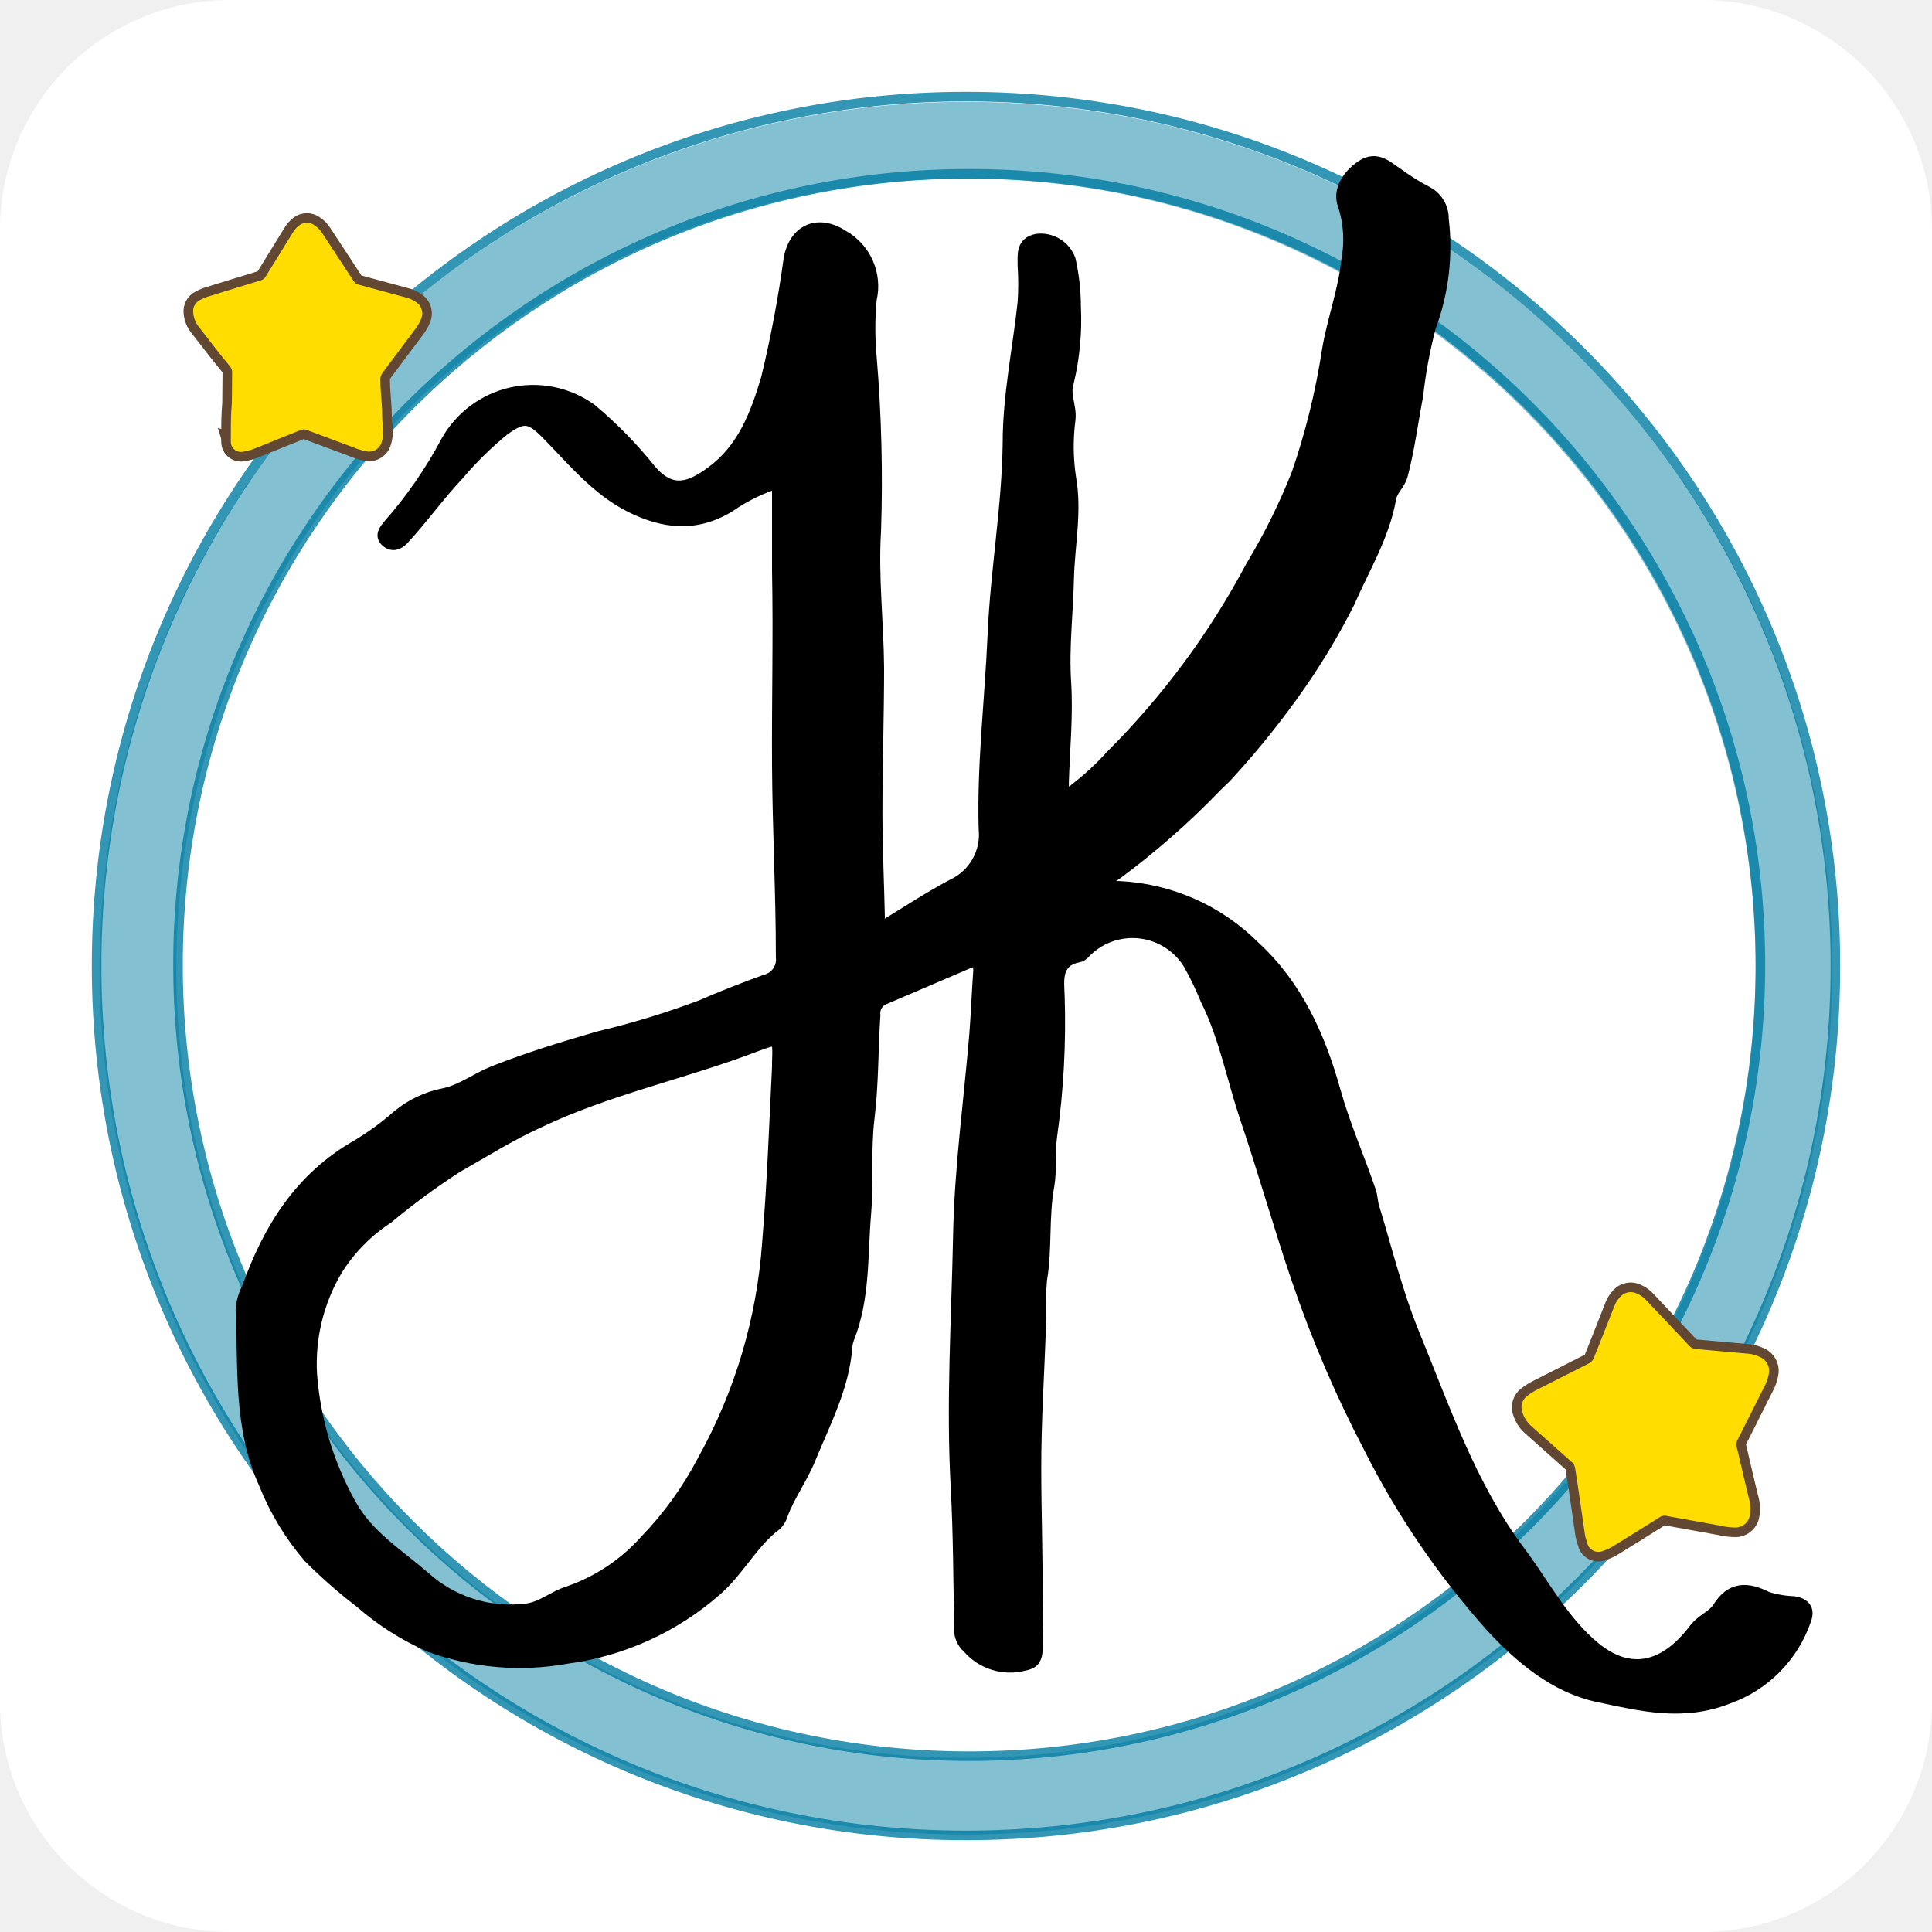
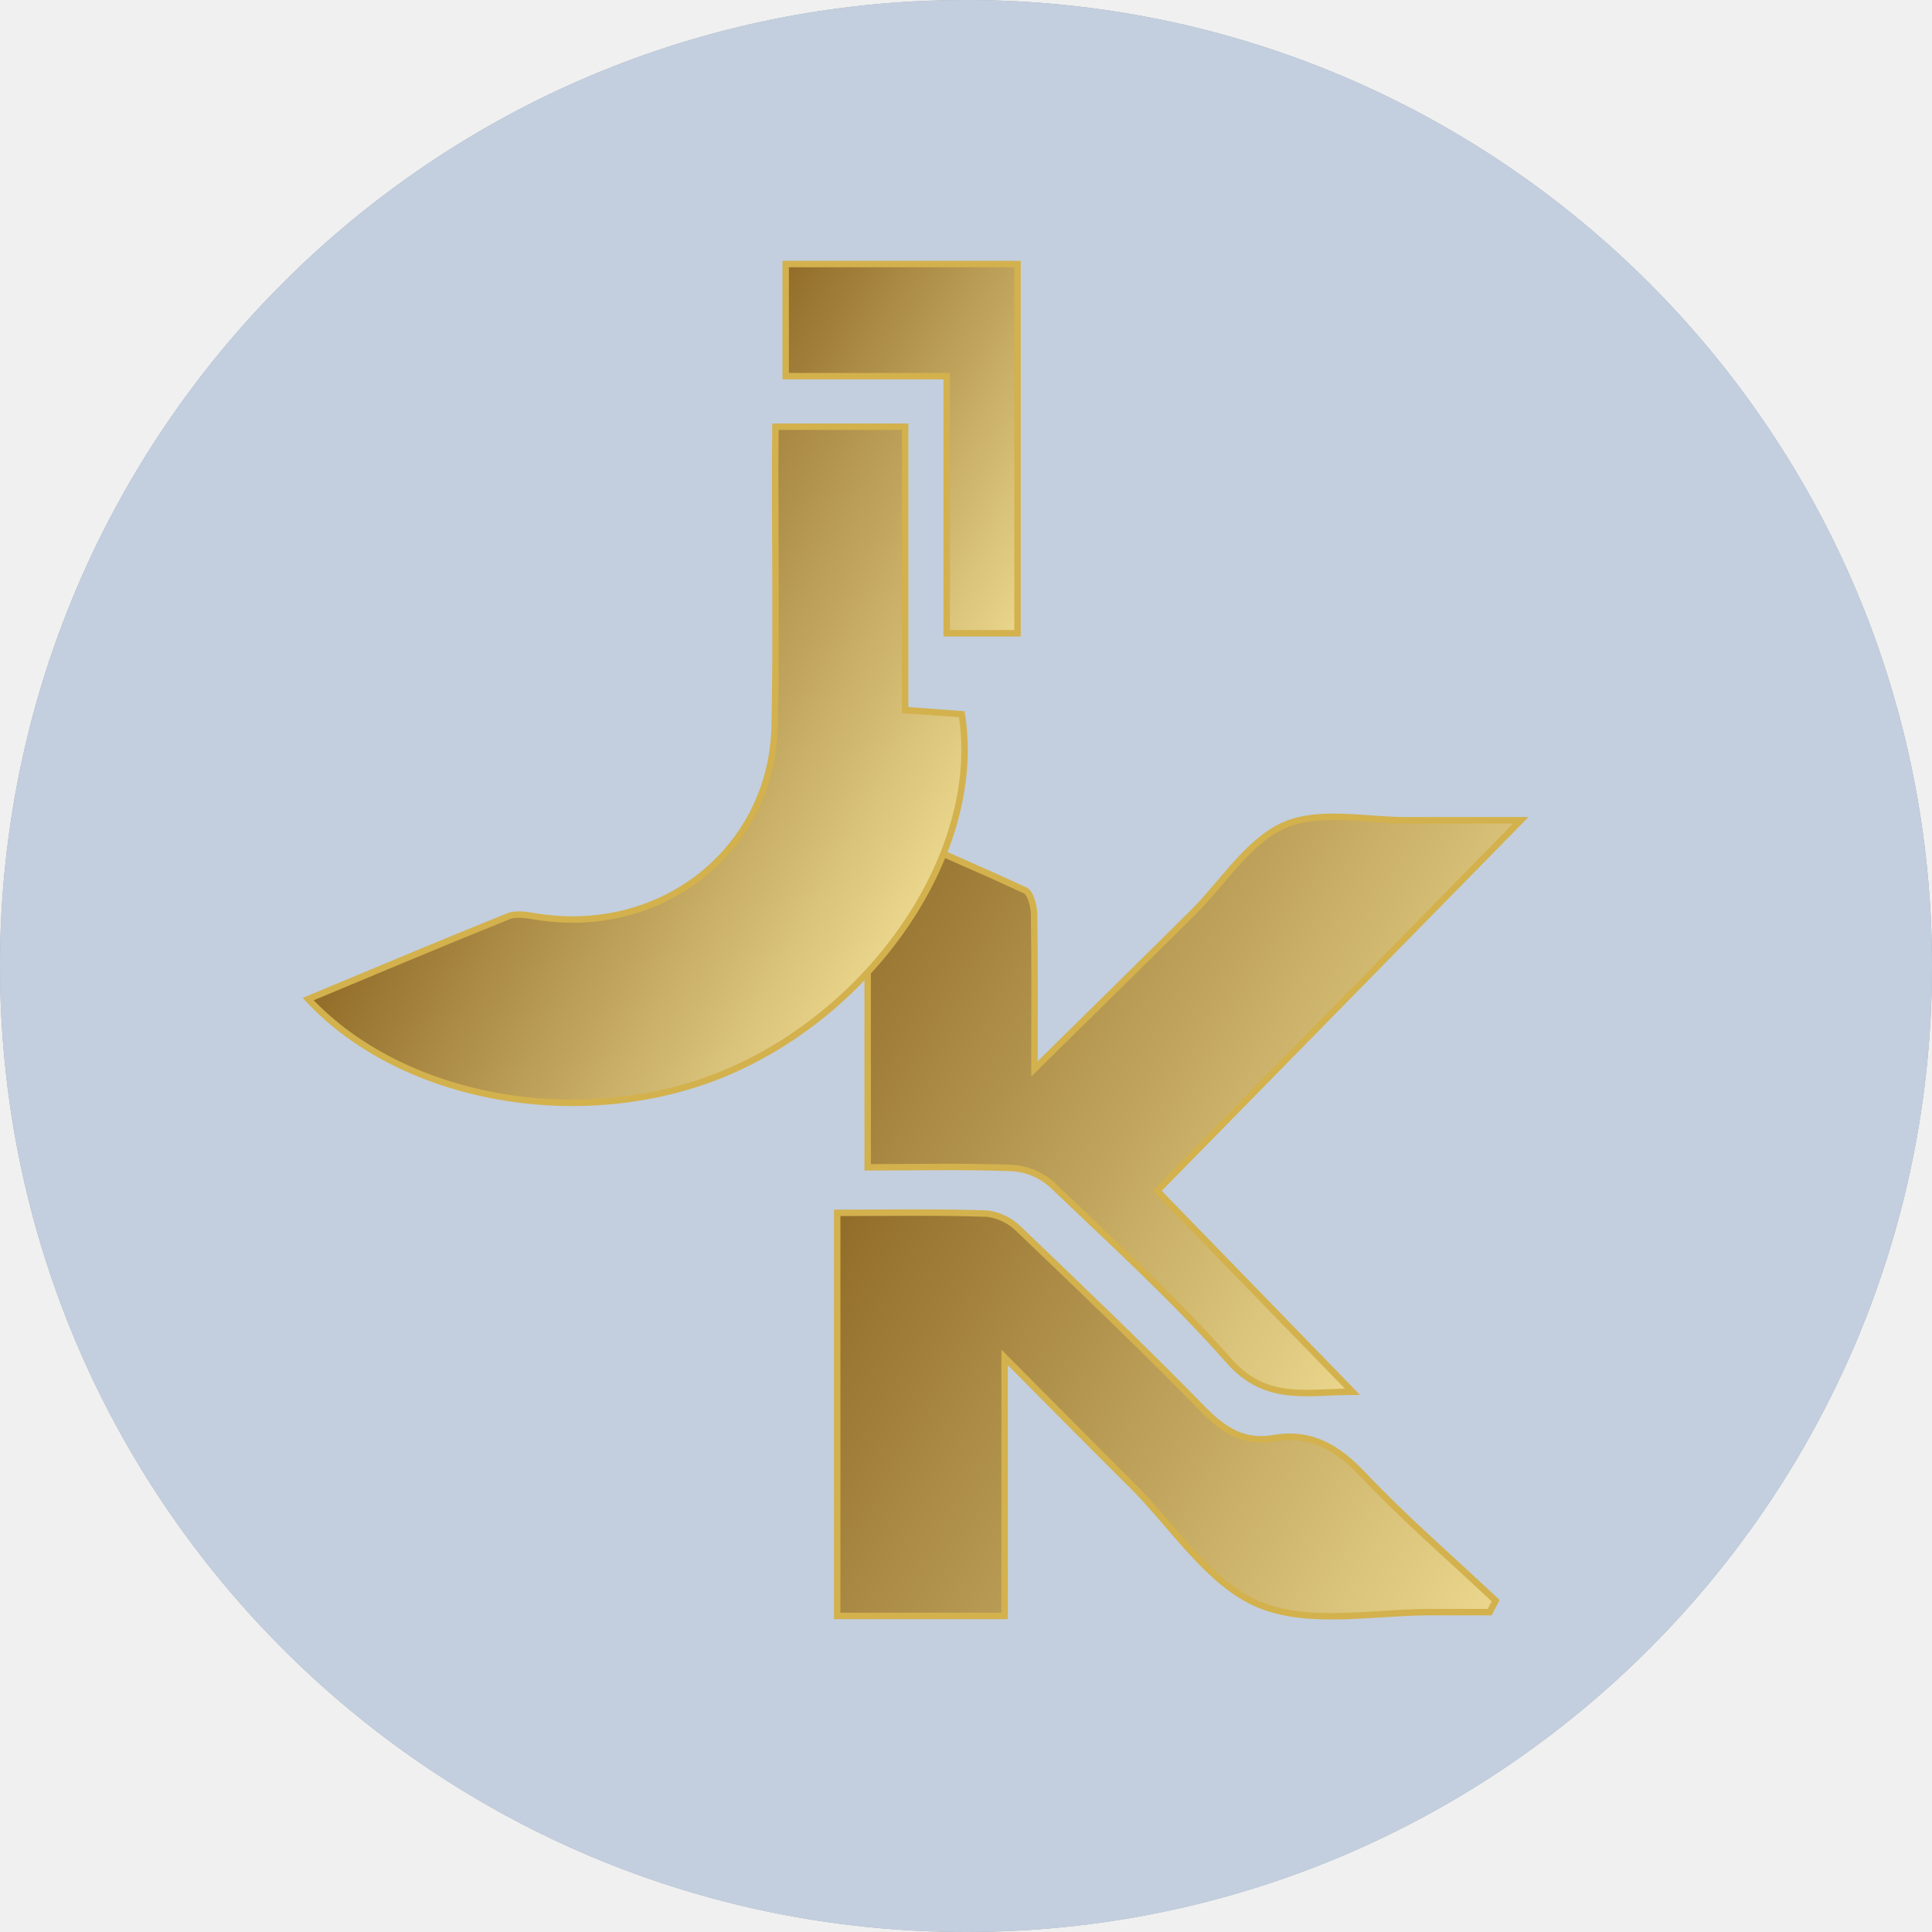
- <svg xmlns="http://www.w3.org/2000/svg" id="Layer_1" data-name="Layer 1" viewBox="0 0 151.2 151.2">
+ <svg xmlns="http://www.w3.org/2000/svg" xmlns:xlink="http://www.w3.org/1999/xlink" id="Layer_1" data-name="Layer 1" viewBox="0 0 300 300">
  <defs>
-     <style>.cls-1{fill:#fff;}.cls-2,.cls-3{fill:none;}.cls-2{stroke:#83c0d2;stroke-width:6px;}.cls-2,.cls-3,.cls-4,.cls-5{stroke-miterlimit:10;}.cls-3{stroke:#007ca1;opacity:0.8;}.cls-3,.cls-4{stroke-width:0.75px;}.cls-4{fill:#fd0;stroke:#624733;}.cls-5{stroke:#000;}</style>
+     <style>.cls-1{fill:#98a3b2;}.cls-2{fill:#c3cfde;}.cls-3,.cls-4,.cls-5,.cls-6{stroke:#d3b14d;stroke-miterlimit:10;}.cls-3{fill:url(#linear-gradient);}.cls-4{fill:url(#linear-gradient-2);}.cls-5{fill:url(#linear-gradient-3);}.cls-6{fill:url(#linear-gradient-4);}</style>
+     <linearGradient id="linear-gradient" x1="400.59" y1="350.36" x2="305.8" y2="295.63" gradientUnits="userSpaceOnUse">
+       <stop offset="0" stop-color="#ead68c" />
+       <stop offset="1" stop-color="#916c28" />
+     </linearGradient>
+     <linearGradient id="linear-gradient-2" x1="392.33" y1="435.9" x2="289.49" y2="376.52" xlink:href="#linear-gradient" />
+     <linearGradient id="linear-gradient-3" x1="312.92" y1="309.94" x2="248.21" y2="272.58" xlink:href="#linear-gradient" />
+     <linearGradient id="linear-gradient-4" x1="339.03" y1="249.23" x2="287.18" y2="219.29" xlink:href="#linear-gradient" />
  </defs>
-   <rect class="cls-1" width="151.2" height="151.2" rx="18" />
-   <circle class="cls-2" cx="75.6" cy="75.77" r="64.8" />
-   <circle class="cls-3" cx="75.85" cy="75.52" r="61.92" />
-   <circle class="cls-3" cx="75.6" cy="75.6" r="68.04" />
-   <path class="cls-4" d="M142,212.21c-.13-.92-.27-1.84-.4-2.76s-.26-1.77-.4-2.65a.25.25,0,0,0-.08-.15l-3.25-2.89a2.79,2.79,0,0,1-.79-1.26,1.48,1.48,0,0,1,.52-1.65,5,5,0,0,1,.82-.52l4.1-2.08a.43.43,0,0,0,.16-.17c.54-1.36,1.08-2.71,1.61-4.07a2.52,2.52,0,0,1,.55-.88,1.47,1.47,0,0,1,1.72-.34,2.44,2.44,0,0,1,.89.64l3.35,3.55a.35.35,0,0,0,.23.12l4.15.37a2.93,2.93,0,0,1,1,.28,1.55,1.55,0,0,1,.93,1.72,3.93,3.93,0,0,1-.42,1.19l-2.09,4.15a.36.36,0,0,0,0,.27l.6,2.56c.12.48.23,1,.35,1.45a3.25,3.25,0,0,1,.08,1.42,1.52,1.52,0,0,1-1.49,1.31,5.22,5.22,0,0,1-1.25-.15l-4.2-.76a.29.29,0,0,0-.22,0c-1.2.75-2.4,1.51-3.61,2.25a4.39,4.39,0,0,1-1,.48,1.27,1.27,0,0,1-1.69-.87c-.07-.19-.11-.39-.17-.59Z" transform="translate(-18.31 -91.9)" />
-   <path class="cls-5" d="M86.89,164.79c2.12-1.28,4-2.54,6-3.6a4.38,4.38,0,0,0,2.51-4.43c-.14-5.08.48-10.12.7-15.19s1.12-10,1.18-15c0-3.71.78-7.36,1.17-11a21.15,21.15,0,0,0,0-2.87c0-.86-.14-1.77,1-2a2.38,2.38,0,0,1,2.54,1.53,16.76,16.76,0,0,1,.41,3.66,21,21,0,0,1-.55,5.92c-.33,1,.24,1.9.13,2.9a16.34,16.34,0,0,0,.05,4.63c.46,2.59-.1,5.18-.17,7.77-.06,2.74-.4,5.46-.22,8.23.16,2.57-.1,5.17-.18,7.75,0,.4,0,.79,0,1.35a21.75,21.75,0,0,0,3.91-3.42,62,62,0,0,0,10.92-14.77,49.24,49.24,0,0,0,3.59-7.24,55.31,55.31,0,0,0,2.39-9.71c.4-2.36,1.26-4.62,1.51-7a8.9,8.9,0,0,0-.27-4.37c-.41-1,.21-2.2,1.39-3s2,.13,2.78.62a17.66,17.66,0,0,0,2.29,1.43,2.28,2.28,0,0,1,1.22,2.06,18,18,0,0,1-1,8.43,36.69,36.69,0,0,0-1,5.39c-.4,2.07-.66,4.17-1.2,6.21-.18.69-.79,1.14-.91,1.81-.51,2.94-2.08,5.47-3.24,8.14a54,54,0,0,1-3.8,6.39,67.44,67.44,0,0,1-5.59,7c-.3.36-.68.66-1,1a62.22,62.22,0,0,1-7.87,6.9c-.27.19-.77.34-.67.74s.61.29.95.3a16,16,0,0,1,10.57,4.66c3.34,3.07,5.1,7,6.29,11.25.75,2.69,1.88,5.24,2.78,7.88.14.42.13.84.26,1.25,1,3.29,1.83,6.69,3.13,9.88,2.41,5.88,4.48,12,8.34,17.14,1.9,2.54,3.37,5.44,5.89,7.5,2.8,2.27,5.54,1.58,7.85-1.48.54-.72,1.41-1,1.84-1.66,1-1.62,2.24-1.59,3.78-.81a7.89,7.89,0,0,0,2.11.36c.75.13,1.17.5.86,1.33a9.84,9.84,0,0,1-6,6.09c-3.54,1.41-6.83.58-10.18-.13s-6.06-3-8.34-5.47a64.64,64.64,0,0,1-9.53-14,92.7,92.7,0,0,1-5.58-13c-1.46-4.26-2.67-8.61-4.12-12.87-1-3-1.61-6.26-3.06-9.16a24.27,24.27,0,0,0-1.33-2.77,5.23,5.23,0,0,0-8.09-1.08c-.17.16-.35.4-.55.44-1.9.35-1.71,1.79-1.65,3.13a64,64,0,0,1-.6,11.07c-.16,1.28,0,2.54-.2,3.75-.46,2.46-.16,4.95-.58,7.41a28.15,28.15,0,0,0-.08,3.68c-.13,3.72-.38,7.43-.37,11.14,0,3.35.13,6.69.1,10a38.37,38.37,0,0,1,0,4.29c-.08.65-.3.86-1,1a4.28,4.28,0,0,1-4.3-1.37,1.77,1.77,0,0,1-.62-1.36c-.06-3.75-.07-7.5-.27-11.24-.36-6.55.06-13.09.19-19.63.1-5.25.83-10.49,1.27-15.73.13-1.67.19-3.34.31-5,0-.8-.31-.9-.94-.62L87.55,170a1.26,1.26,0,0,0-.84,1.34c-.18,2.69-.13,5.38-.46,8.07-.3,2.48-.06,5-.27,7.51-.27,3.23-.07,6.54-1.29,9.65a2.39,2.39,0,0,0-.17.7c-.23,3.15-1.69,5.89-2.86,8.74-.63,1.56-1.64,2.9-2.21,4.47a1.62,1.62,0,0,1-.44.71c-1.87,1.41-2.91,3.57-4.65,5.09a22.09,22.09,0,0,1-11.72,5.33,20.51,20.51,0,0,1-10.7-.92,21.17,21.17,0,0,1-5.41-3.45,38.9,38.9,0,0,1-4-3.51A20.34,20.34,0,0,1,39.06,208c-2-4.4-1.6-9-1.81-13.62a4.28,4.28,0,0,1,.49-1.68c1.64-4.6,4.11-8.58,8.51-11.09a21.82,21.82,0,0,0,3.19-2.32,8,8,0,0,1,3.62-1.73c1.42-.3,2.57-1.22,3.89-1.74,2.7-1.07,5.46-1.91,8.24-2.72a65.71,65.71,0,0,0,8-2.44q2.5-1.08,5.06-2a1.72,1.72,0,0,0,1.28-1.86c0-5-.27-10-.3-15s.1-10.13,0-15.2c0-2.26,0-4.52,0-7a14.17,14.17,0,0,0-3.86,1.89c-2.59,1.58-5.11,1.32-7.73,0s-4.49-3.64-6.52-5.7c-1.31-1.33-1.88-1.39-3.39-.3a26.83,26.83,0,0,0-3.57,3.5c-1.53,1.62-2.81,3.43-4.32,5.06-.37.4-.82.57-1.26.18s-.16-.78.18-1.19a33.91,33.91,0,0,0,4.53-6.54A7.71,7.71,0,0,1,64.57,124a33.93,33.93,0,0,1,4.66,4.78c1.65,1.88,3.12,1.34,4.8.1,2.46-1.8,3.5-4.51,4.34-7.36a93.88,93.88,0,0,0,1.77-9.38c.42-2.21,2.19-3,4.12-1.74a4.48,4.48,0,0,1,2.16,4.93,24.69,24.69,0,0,0,0,4.55,116.2,116.2,0,0,1,.34,13.59c-.22,3.55.21,7.13.24,10.7,0,3.77-.13,7.53-.13,11.3,0,2.73.13,5.46.19,8.19A8.43,8.43,0,0,1,86.89,164.79Zm-7.66,10.6h0c0-.12,0-.24,0-.36.07-2,.06-2-1.74-1.34-5.63,2.16-11.59,3.38-17.07,6-2.2,1-4.26,2.3-6.36,3.49a55.11,55.11,0,0,0-5.44,4,13.29,13.29,0,0,0-4,4.08,14.45,14.45,0,0,0-2,8.16,24.67,24.67,0,0,0,3.09,10.26c1.36,2.46,3.72,3.9,5.76,5.66a10.07,10.07,0,0,0,8,2.56c1.27-.14,2.23-1.05,3.37-1.38a14.37,14.37,0,0,0,6-4,27,27,0,0,0,4.52-6.26,41,41,0,0,0,5.1-17.16C78.84,184.55,79,180,79.23,175.39Z" transform="translate(-18.31 -91.9)" />
-   <path class="cls-4" d="M36,126c0-.85,0-1.71.08-2.56L36.1,121a.27.27,0,0,0-.05-.15c-.83-1-1.66-2.08-2.47-3.13a2.38,2.38,0,0,1-.52-1.27,1.34,1.34,0,0,1,.73-1.4,4,4,0,0,1,.83-.34c1.34-.42,2.69-.82,4-1.23a.29.29,0,0,0,.16-.13c.71-1.14,1.41-2.28,2.11-3.42a2.52,2.52,0,0,1,.63-.71,1.37,1.37,0,0,1,1.61,0,2.32,2.32,0,0,1,.71.72l2.46,3.75a.29.29,0,0,0,.19.13l3.69,1a2.72,2.72,0,0,1,.9.41,1.43,1.43,0,0,1,.56,1.7,3.66,3.66,0,0,1-.57,1l-2.55,3.41a.42.42,0,0,0-.07.24c0,.8.1,1.6.14,2.41,0,.45,0,.91.08,1.36a3.05,3.05,0,0,1-.15,1.31,1.39,1.39,0,0,1-1.56.94,5.26,5.26,0,0,1-1.11-.33l-3.67-1.37a.28.28,0,0,0-.2,0l-3.62,1.46a4.43,4.43,0,0,1-1,.27A1.17,1.17,0,0,1,36,126.54c0-.18,0-.37-.06-.56Z" transform="translate(-18.31 -91.9)" />
+   <circle class="cls-1" cx="150" cy="150" r="150" />
+   <circle class="cls-2" cx="150" cy="150" r="150" />
+   <path class="cls-3" d="M304.73,351.26V297.48c8.44,3.67,16.51,7.09,24.45,10.78.87.41,1.36,2.43,1.39,3.71.12,7.77.06,15.54.06,24,8.55-8.43,16.57-16.29,24.54-24.2,4.73-4.68,8.63-11.18,14.3-13.66,5.48-2.39,12.76-.69,19.25-.74,5.32,0,10.65,0,17.43,0l-56.46,57.54L380,386.11c-7.12,0-13.44,1.7-19.17-4.8-8.57-9.73-18.23-18.5-27.62-27.48a10.08,10.08,0,0,0-6-2.46C319.83,351.08,312.52,351.26,304.73,351.26Z" transform="translate(-170 -170)" />
+   <path class="cls-4" d="M300,358.33c8,0,15.66-.15,23.3.12a8.57,8.57,0,0,1,5,2.5c9.64,9.21,19.27,18.43,28.58,27.95,3.17,3.23,6.33,5.22,10.88,4.42,5.81-1,9.88,1.45,13.86,5.64,6.51,6.87,13.71,13.09,20.62,19.59l-.92,1.78c-2.72,0-5.43,0-8.15,0-9.3-.14-19.62,2.15-27.62-1.15-7.84-3.23-13.35-12.15-19.84-18.61S333.06,387.89,326,380.78v40.14H300Z" transform="translate(-170 -170)" />
+   <path class="cls-5" d="M290.41,236.26h20.14v44l8.79.64c3.26,20.2-12.12,44.35-34.75,54.86-22.14,10.29-51.47,5.75-66.74-10.62,10.45-4.35,20.73-8.7,31.09-12.86,1.24-.5,2.93-.18,4.36.05,19.55,3.14,36.66-10.44,37-29.76.26-13.34.06-26.68.07-40Z" transform="translate(-170 -170)" />
+   <path class="cls-6" d="M317,228.41H292V211h36v57.33H317Z" transform="translate(-170 -170)" />
</svg>
